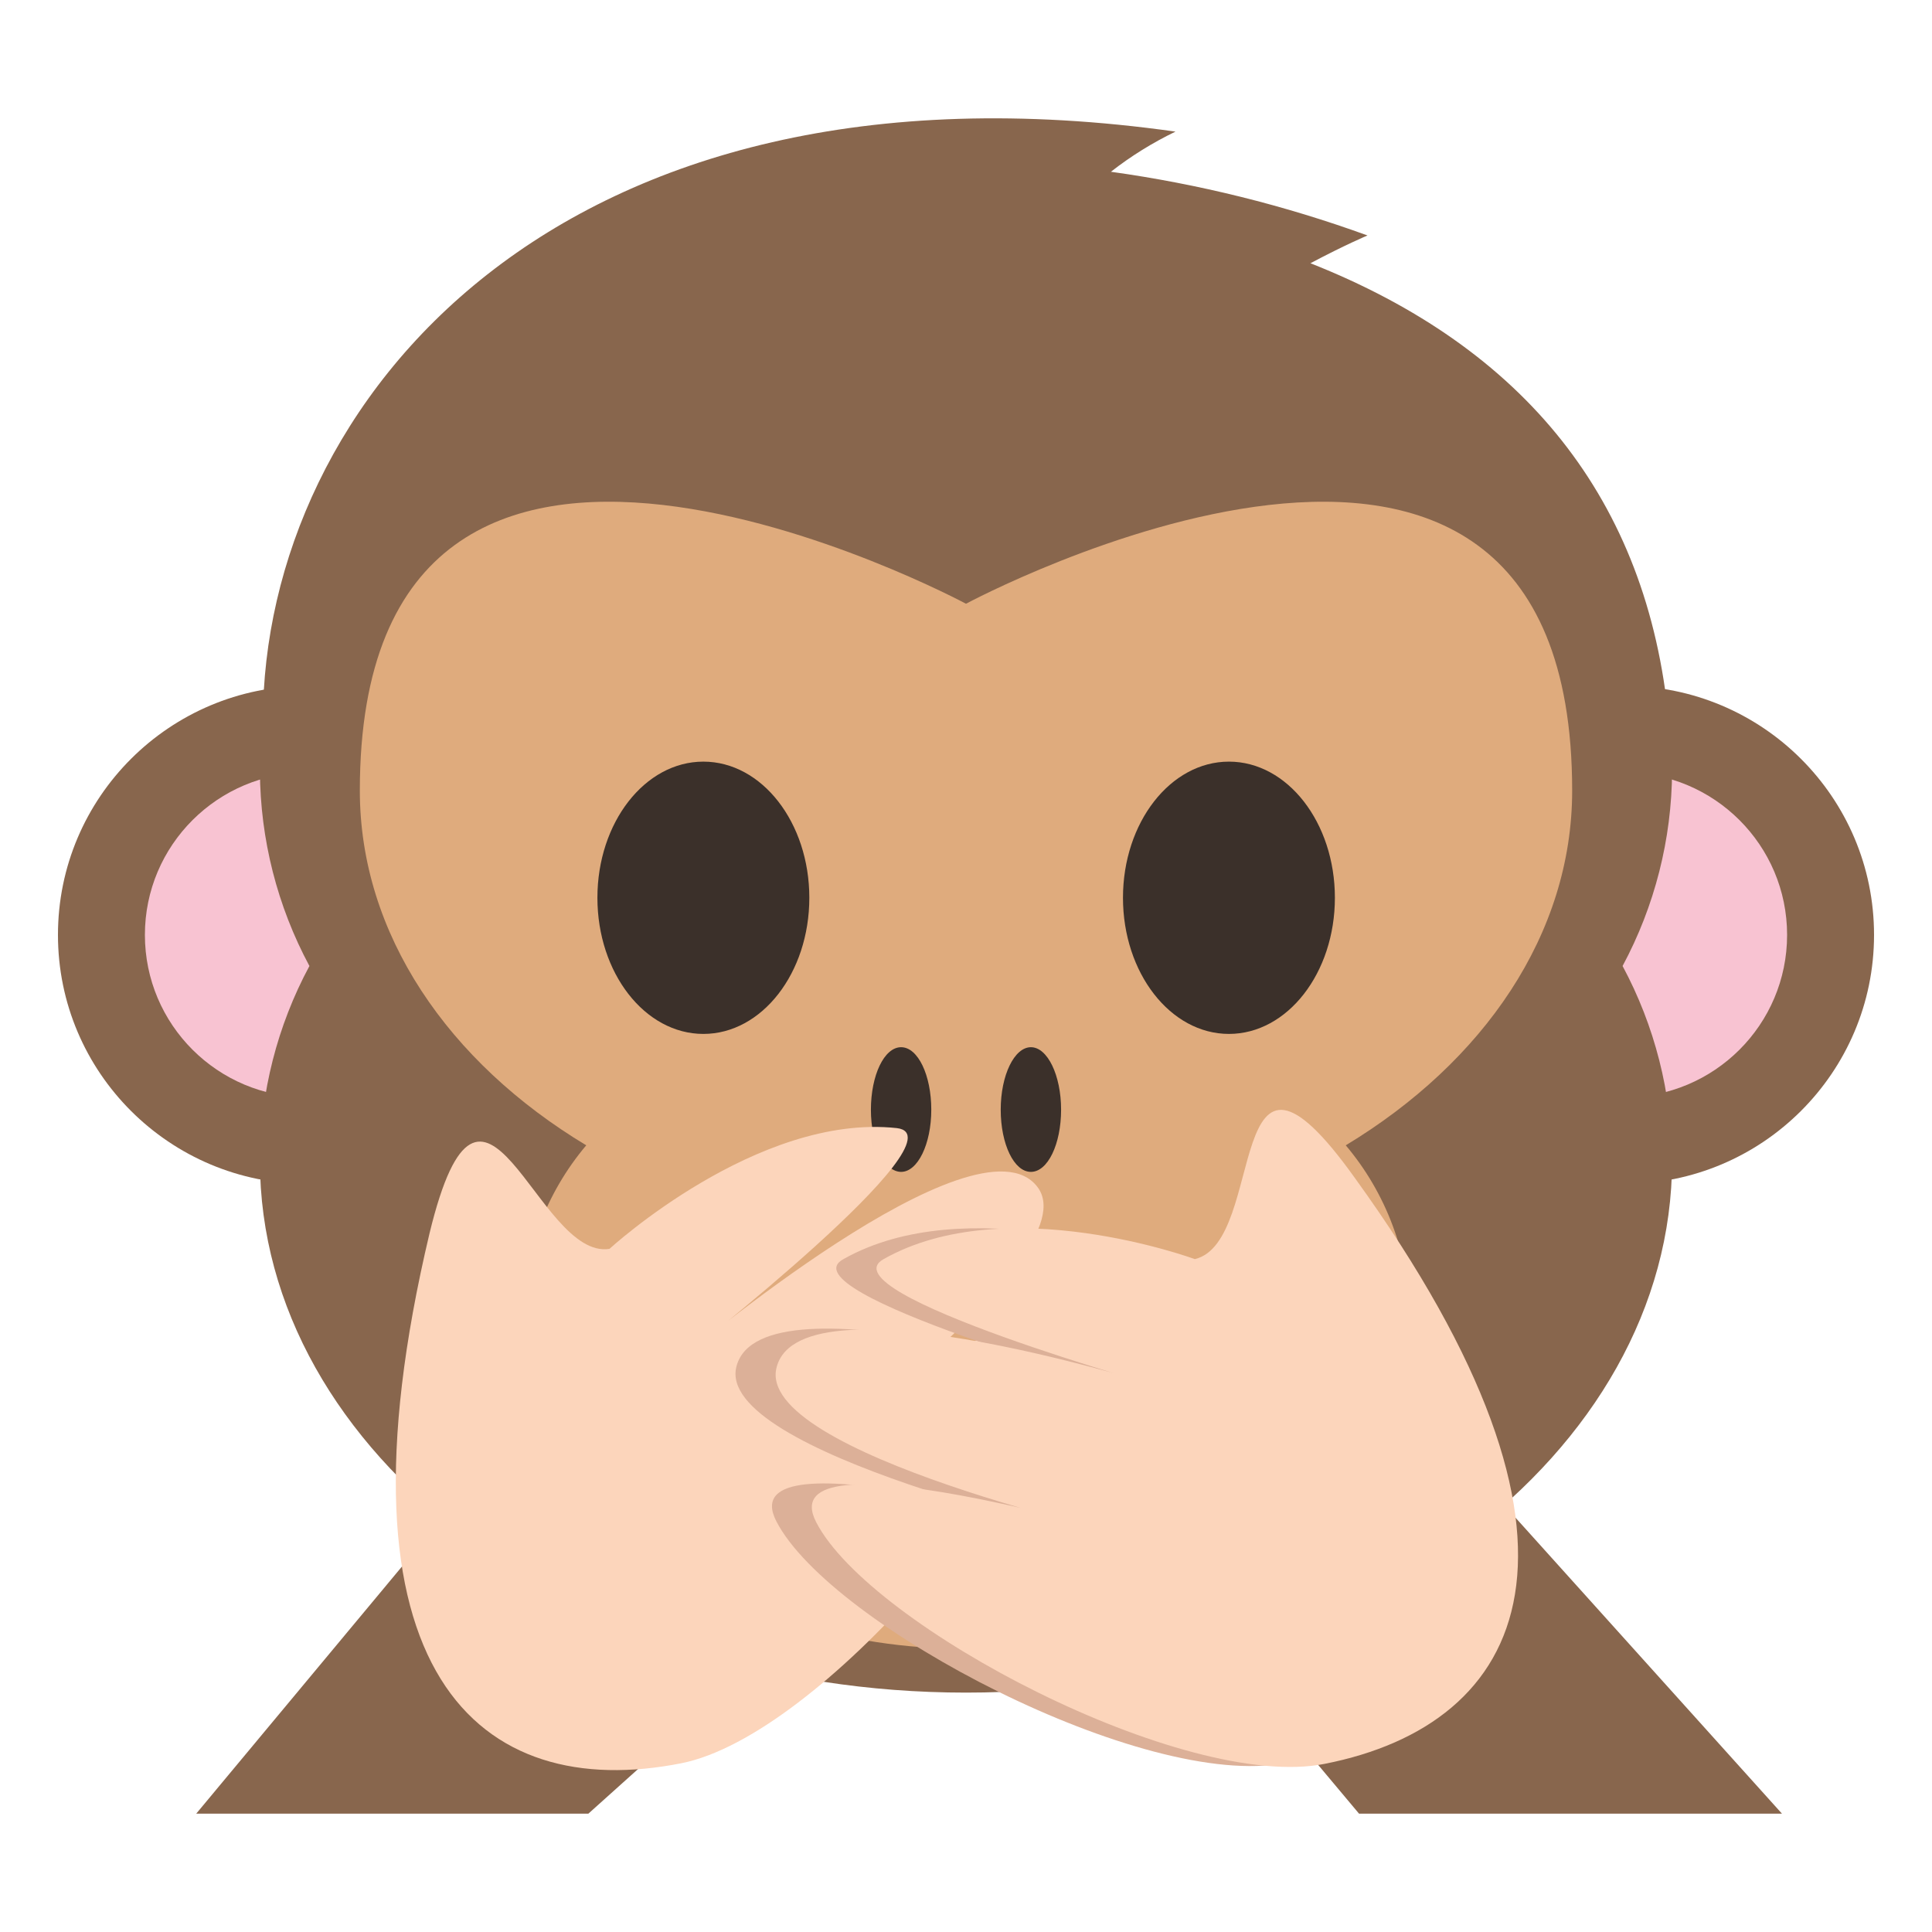
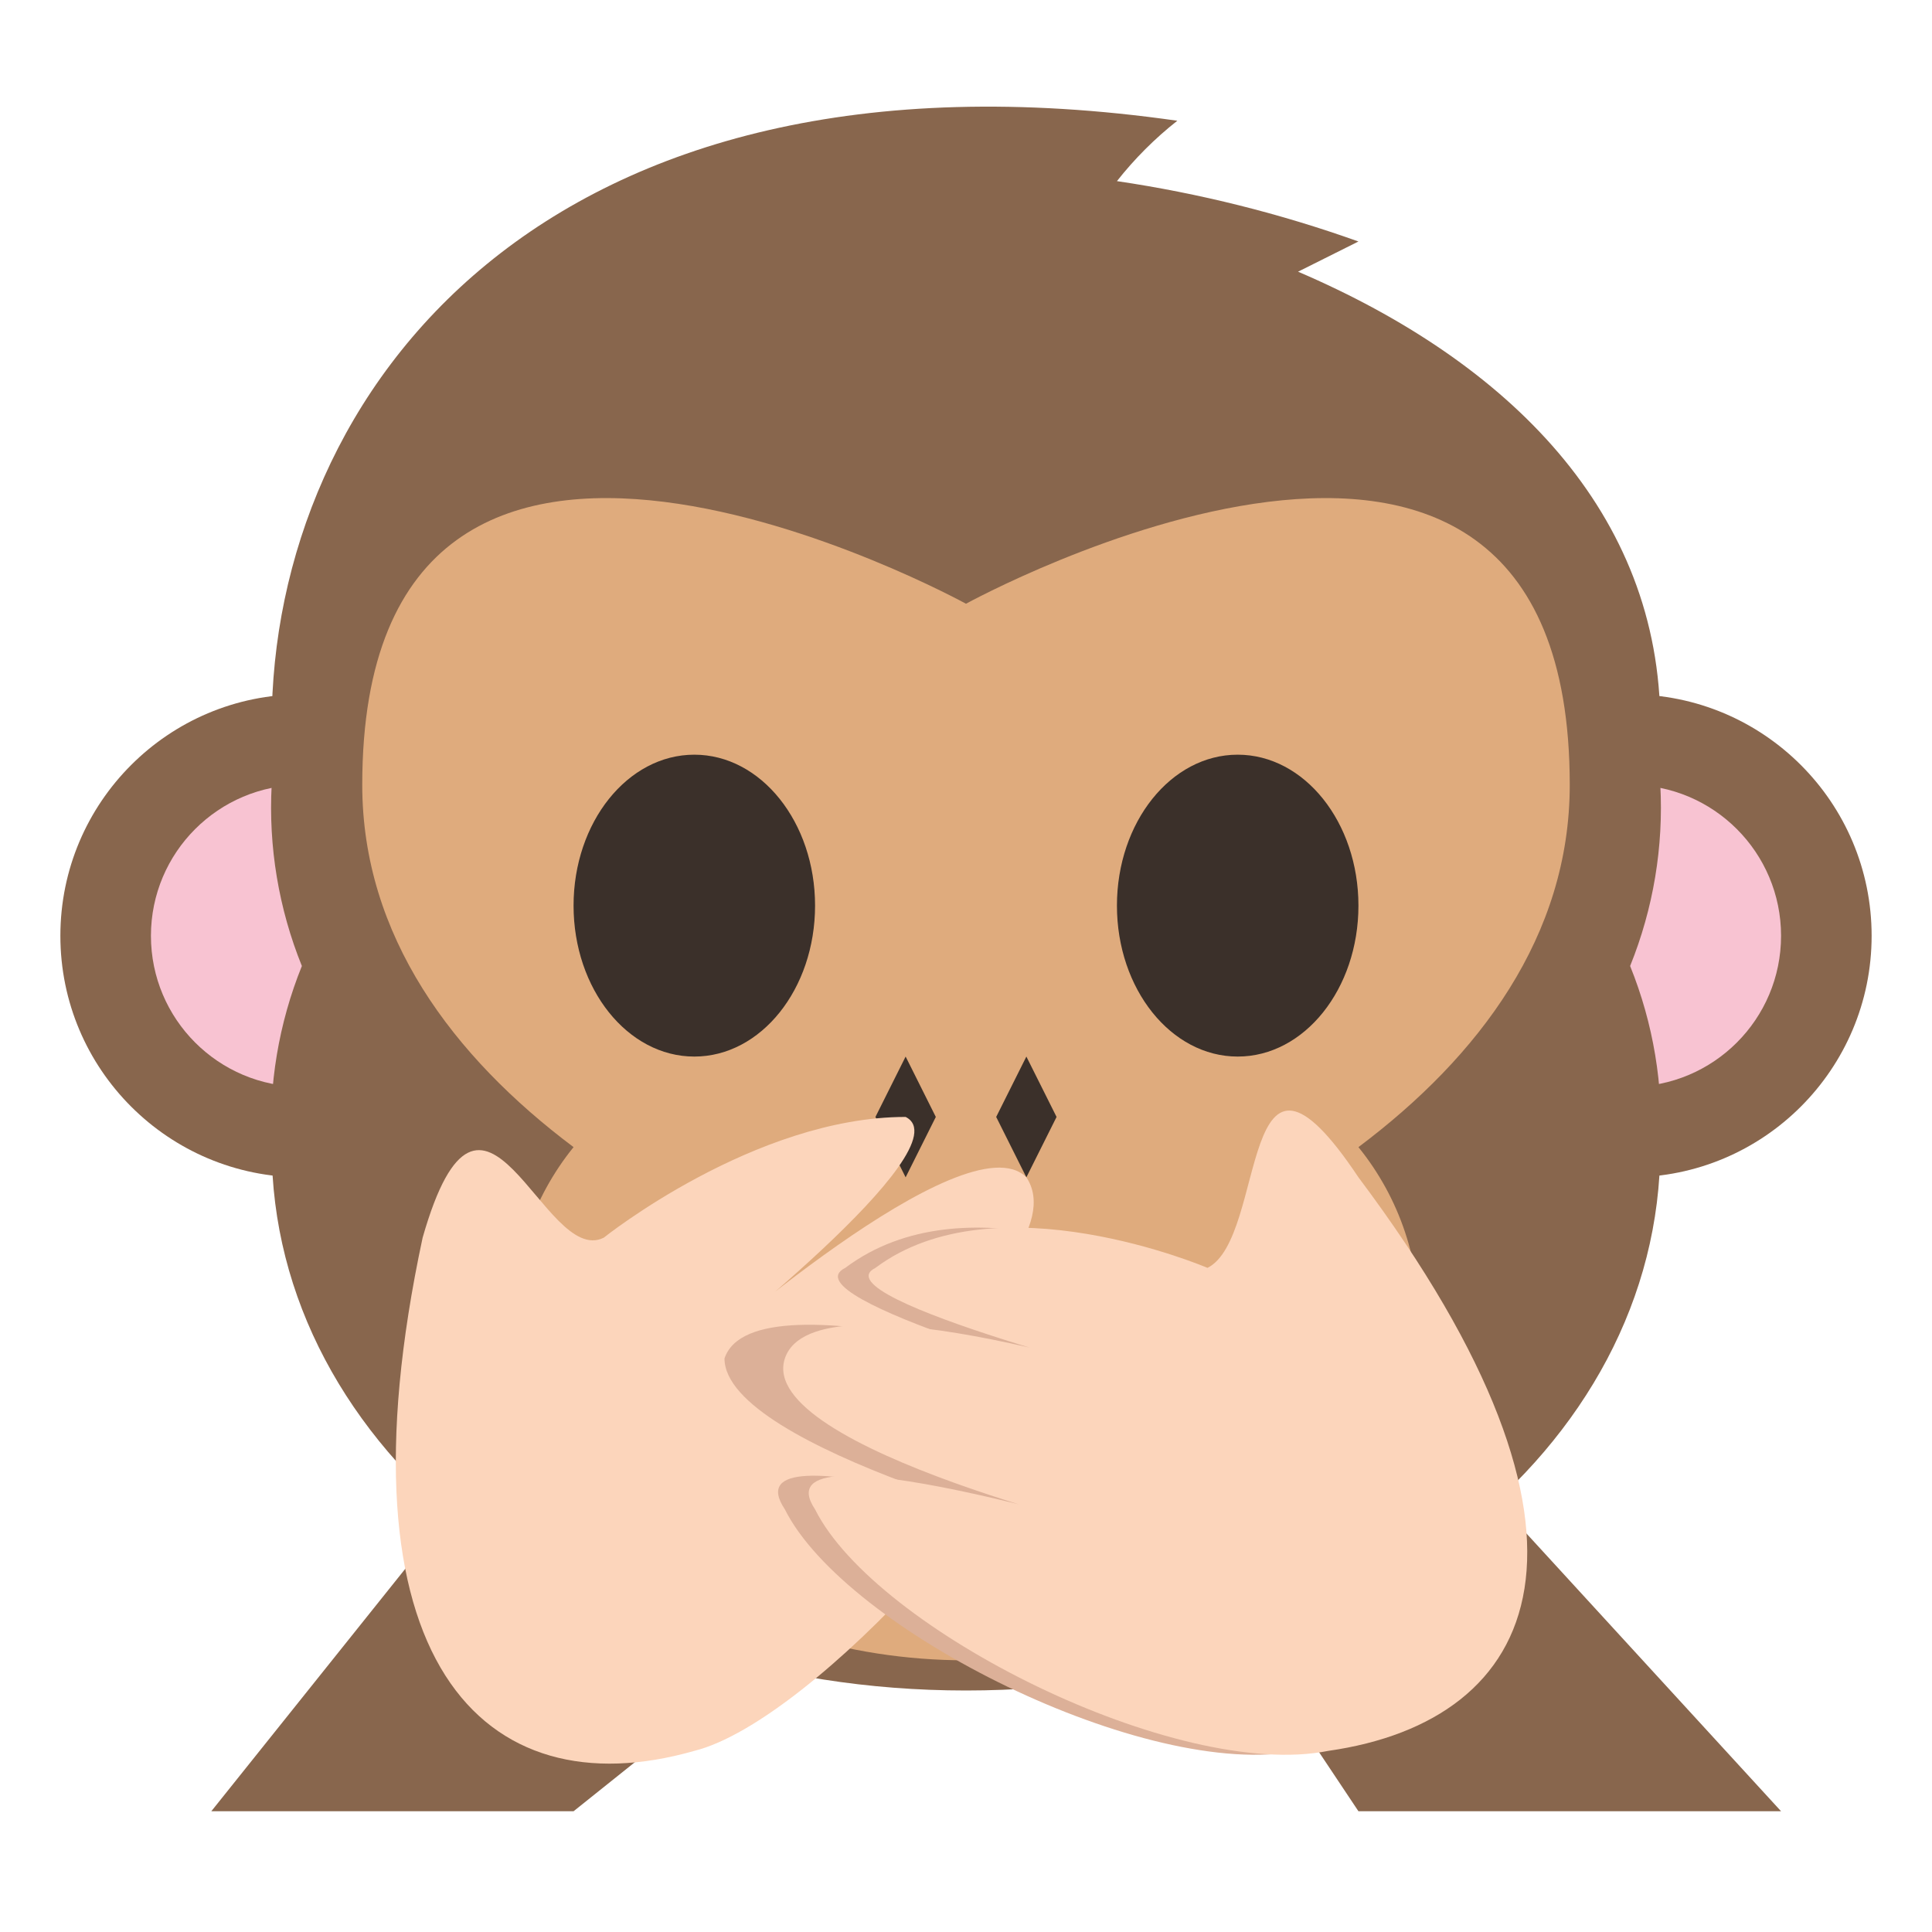
<svg xmlns="http://www.w3.org/2000/svg" id="Layer_1" data-name="Layer 1" viewBox="0 0 64 64">
  <defs>
-     <style>.cls-1{fill:#88664d;}.cls-2{fill:#f8c3d2;}.cls-3{fill:#dfab7d;}.cls-4{fill:#3b302a;}.cls-5{fill:#fcd5bb;}.cls-6{fill:#dcb098;}</style>
+     <style>
+       .cls-1{fill:#88664d}.cls-2{fill:#f8c3d2}.cls-4{fill:#3b302a}.cls-5{fill:#fcd5bb}
+     </style>
  </defs>
-   <ellipse class="cls-1" cx="53.81" cy="30.97" rx="8.27" ry="8.25" />
-   <ellipse class="cls-2" cx="53.81" cy="30.97" rx="5.39" ry="5.38" />
-   <ellipse class="cls-1" cx="10.19" cy="30.97" rx="8.27" ry="8.25" />
-   <ellipse class="cls-2" cx="10.19" cy="30.97" rx="5.39" ry="5.38" />
-   <path class="cls-1" d="M43.41,8.72c1.15-.61,1.89-.92,1.89-.92a41.7,41.7,0,0,0-8.5-2.11,11.78,11.78,0,0,1,2.14-1.33c-20.48-2.89-30.23,9-30.23,19.51H55.28C54.58,16.54,50.49,11.52,43.41,8.72Z" />
-   <path class="cls-1" d="M55.39,25.55C55.39,15.82,44.92,7.93,32,7.93S8.61,15.82,8.61,25.55A13.79,13.79,0,0,0,10.25,32a13.75,13.75,0,0,0-1.64,6.44c0,9.74,10.47,17.63,23.39,17.63s23.39-7.89,23.39-17.63A13.78,13.78,0,0,0,53.75,32,13.79,13.79,0,0,0,55.39,25.55Z" />
-   <path class="cls-3" d="M52.08,26.19C52.08,9.21,32,20,32,20S11.92,9.21,11.92,26.19c0,4.75,2.93,9,7.5,11.75a9,9,0,0,0-2.12,5.68c0,6.1,6.59,11,14.7,11s14.7-4.94,14.7-11a9,9,0,0,0-2.12-5.68C49.15,35.18,52.08,30.94,52.08,26.19Z" />
-   <path class="cls-4" d="M35.15,36.76c0,1.14-.44,2.06-1,2.06s-1-.92-1-2.06.45-2.07,1-2.07S35.15,35.62,35.15,36.76Z" />
-   <path class="cls-4" d="M30.85,36.76c0,1.14-.45,2.06-1,2.06s-1-.92-1-2.06.44-2.07,1-2.07S30.85,35.62,30.85,36.76Z" />
-   <ellipse class="cls-4" cx="40.71" cy="29.74" rx="3.51" ry="4.51" />
-   <ellipse class="cls-4" cx="23.3" cy="29.74" rx="3.51" ry="4.51" />
-   <polygon class="cls-1" points="14.85 50.05 6.5 60.08 19.49 60.08 23.5 56.48 14.85 50.05" />
-   <path class="cls-5" d="M20.19,41.37s4.9-4.5,9.52-4c2.29.27-7.1,7.6-7.1,7.6s9.74-8.25,11.75-5.66c1.83,2.35-8.95,9.85-8.95,9.85s10-8.08,9.68-4.57c-.34,3.88-7.9,12.9-12.52,13.82-6.66,1.32-11.82-2.92-8.34-17.56C16,33.56,17.77,41.75,20.19,41.37Z" />
-   <polygon class="cls-1" points="48.38 48.25 59.03 60.08 45.02 60.08 42.84 57.48 48.38 48.25" />
-   <path class="cls-6" d="M38.25,41.71s-6.24-2.3-10.31,0C25.93,42.8,37.4,46,37.4,46s-12.14-3.92-13-.75c-.8,2.87,12,5.69,12,5.69S24.1,47.28,25.72,50.4c1.79,3.46,12.22,8.92,16.84,8C49.22,57.1,40.63,41.14,38.25,41.71Z" />
-   <path class="cls-5" d="M39.58,41.71s-6.24-2.3-10.31,0c-2,1.12,9.46,4.32,9.46,4.32s-12.15-3.92-13-.75c-.8,2.87,12,5.69,12,5.69s-12.31-3.66-10.69-.54c1.79,3.46,12.22,8.92,16.84,8,6.66-1.31,9.82-7.2,1-19.41C40.5,32.89,42,41.14,39.58,41.71Z" />
+   <ellipse class="cls-1" cx="54" cy="31" rx="8" ry="8" />
+   <ellipse class="cls-2" cx="54" cy="31" rx="5" ry="5" />
+   <ellipse class="cls-1" cx="10" cy="31" rx="8" ry="8" />
+   <ellipse class="cls-2" cx="10" cy="31" rx="5" ry="5" />
+   <path class="cls-1" d="M43 9l2-1a42 42 0 0 0-8-2 12 12 0 0 1 2-2C18 1 9 13 9 24h46c0-7-5-12-12-15z" />
+   <path class="cls-1" d="M55 26C55 16 45 8 32 8S9 16 9 26a14 14 0 0 0 1 6 14 14 0 0 0-1 6c0 10 10 18 23 18s23-8 23-18a14 14 0 0 0-1-6 14 14 0 0 0 1-6z" />
+   <path d="M52 26c0-17-20-6-20-6S12 9 12 26c0 5 3 9 7 12a9 9 0 0 0-2 6c0 6 7 11 15 11s15-5 15-11a9 9 0 0 0-2-6c4-3 7-7 7-12z" fill="#dfab7d" />
+   <path class="cls-4" d="M35 37l-1 2-1-2 1-2 1 2zM31 37l-1 2-1-2 1-2 1 2z" />
+   <ellipse class="cls-4" cx="41" cy="30" rx="4" ry="5" />
+   <ellipse class="cls-4" cx="23" cy="30" rx="4" ry="5" />
+   <path class="cls-1" d="M15 50L7 60h12l5-4-9-6z" />
+   <path class="cls-5" d="M20 41s5-4 10-4c2 1-7 8-7 8s9-8 11-6c2 3-9 10-9 10s10-8 10-4c0 3-8 12-12 13-7 2-12-3-9-17 2-7 4 1 6 0z" />
+   <path class="cls-1" d="M48 48l11 12H45l-2-3 5-9z" />
+   <path d="M38 42s-6-3-10 0c-2 1 9 4 9 4s-12-4-13-1c0 3 12 6 12 6s-12-4-10-1c2 4 12 9 17 8 6-1-2-17-5-16z" fill="#dcb098" />
+   <path class="cls-5" d="M40 42s-7-3-11 0c-2 1 10 4 10 4s-12-4-13-1 12 6 12 6-13-4-11-1c2 4 12 9 17 8 7-1 10-7 1-19-4-6-3 2-5 3z" />
</svg>
